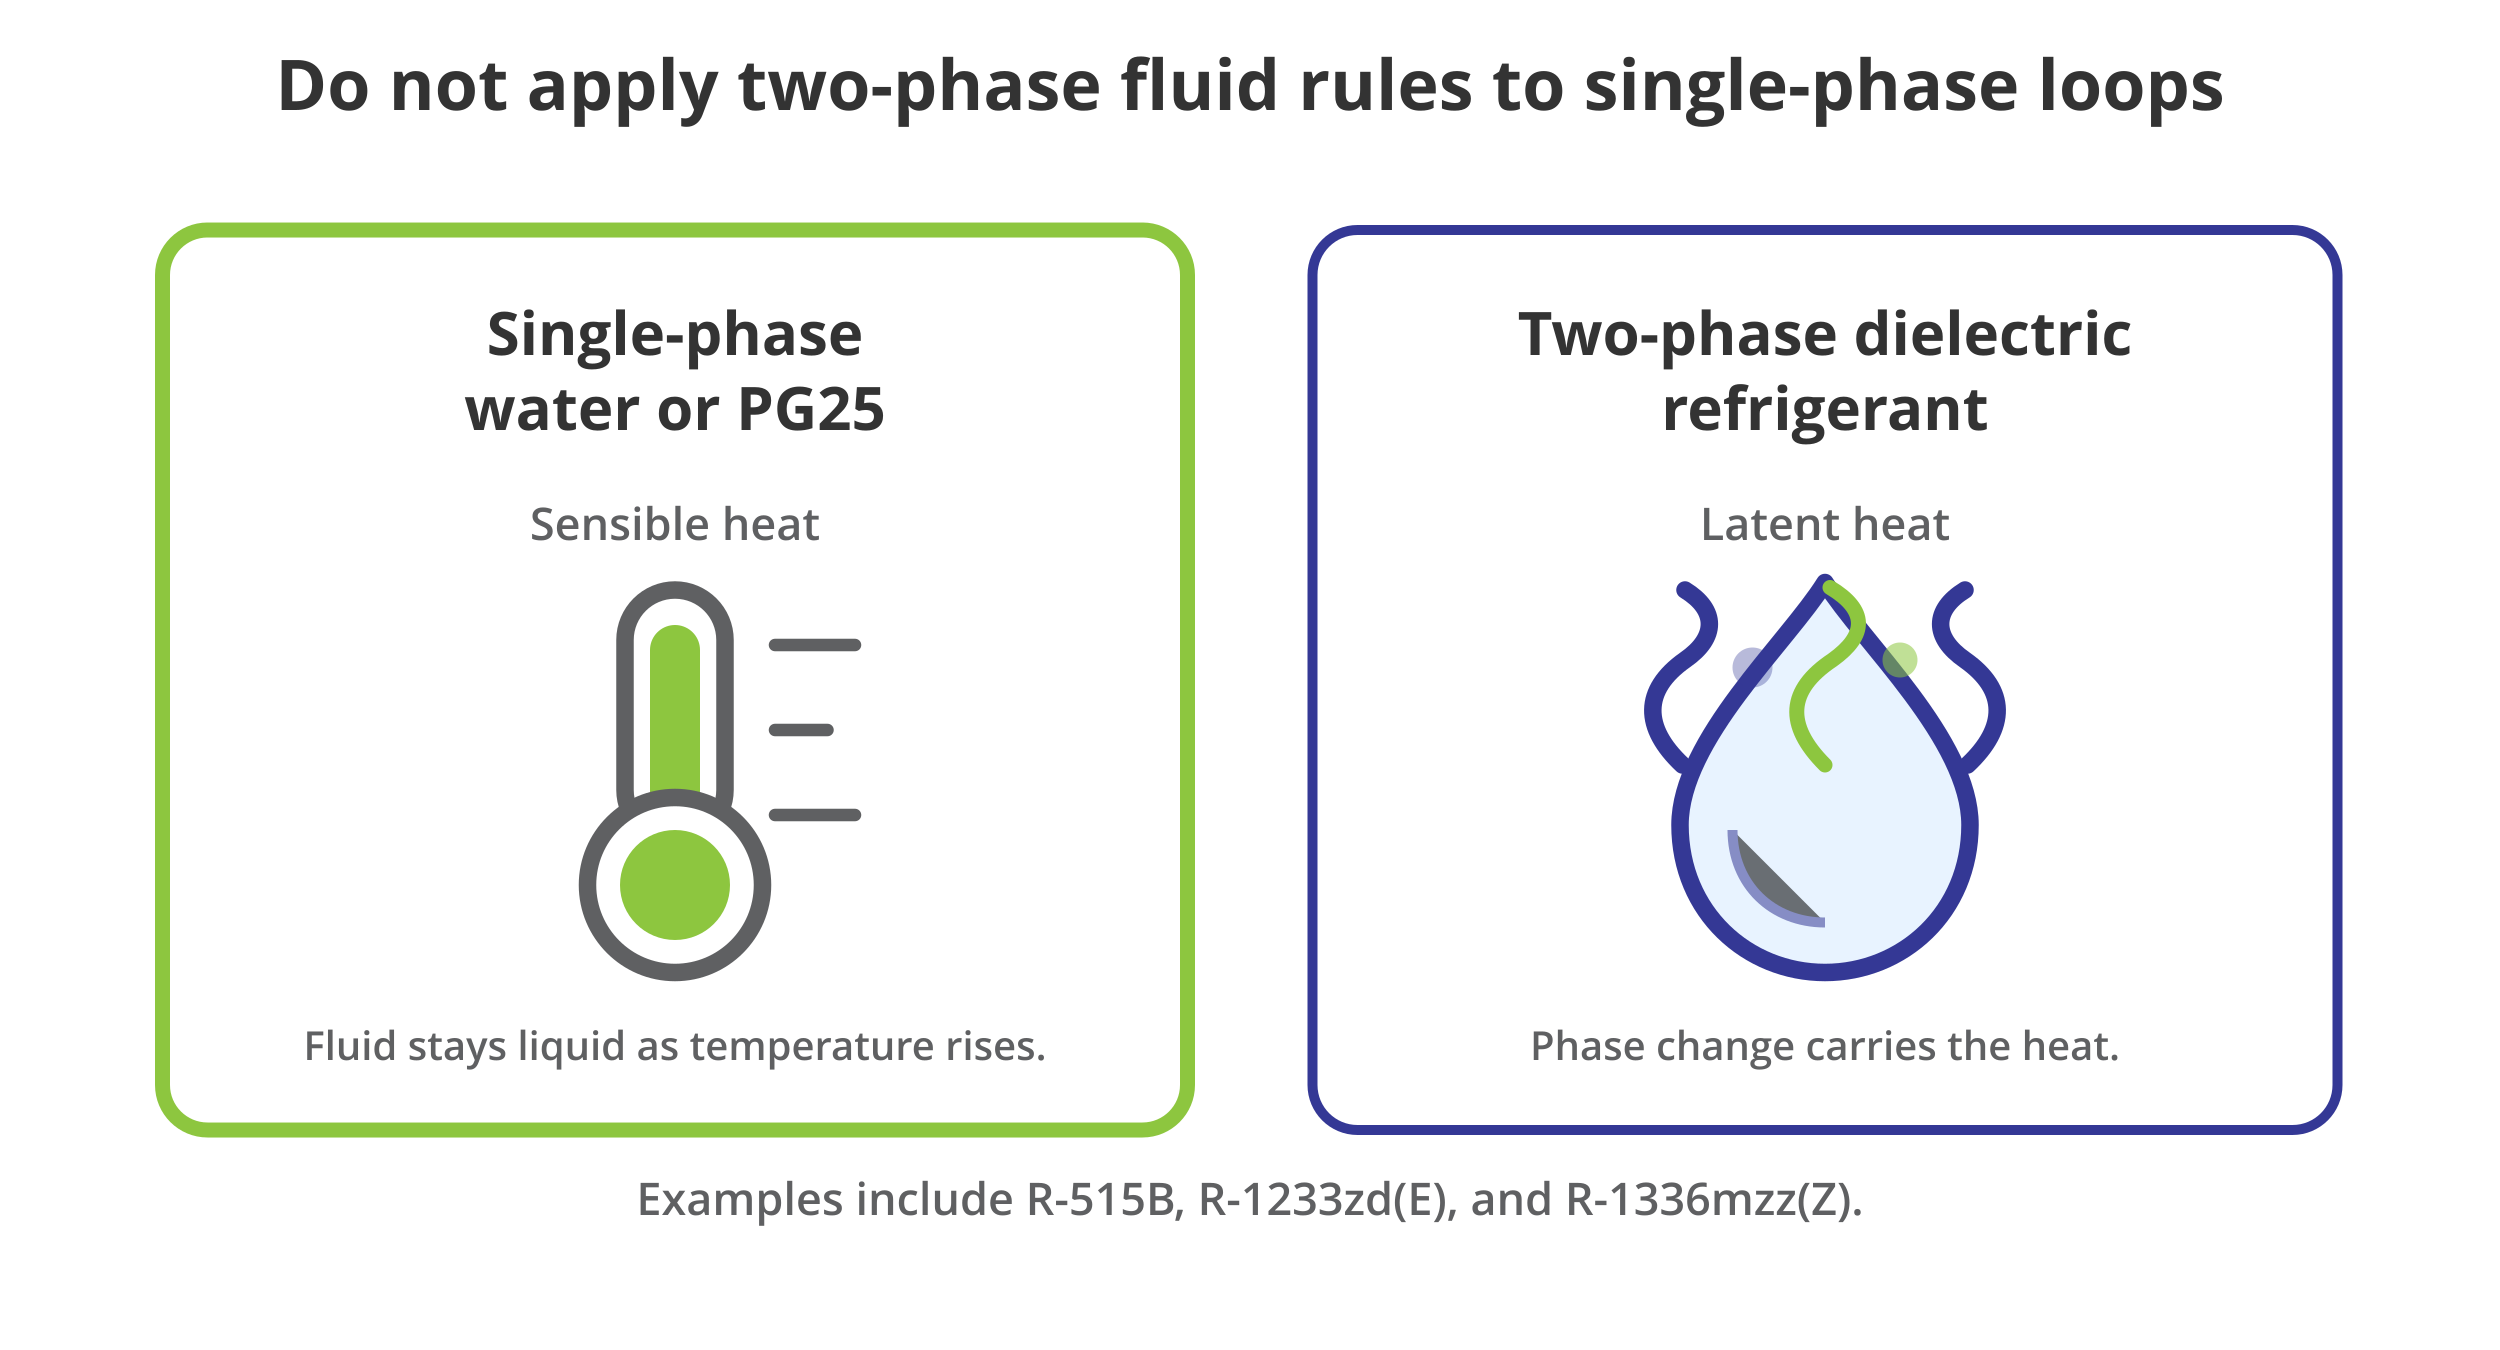
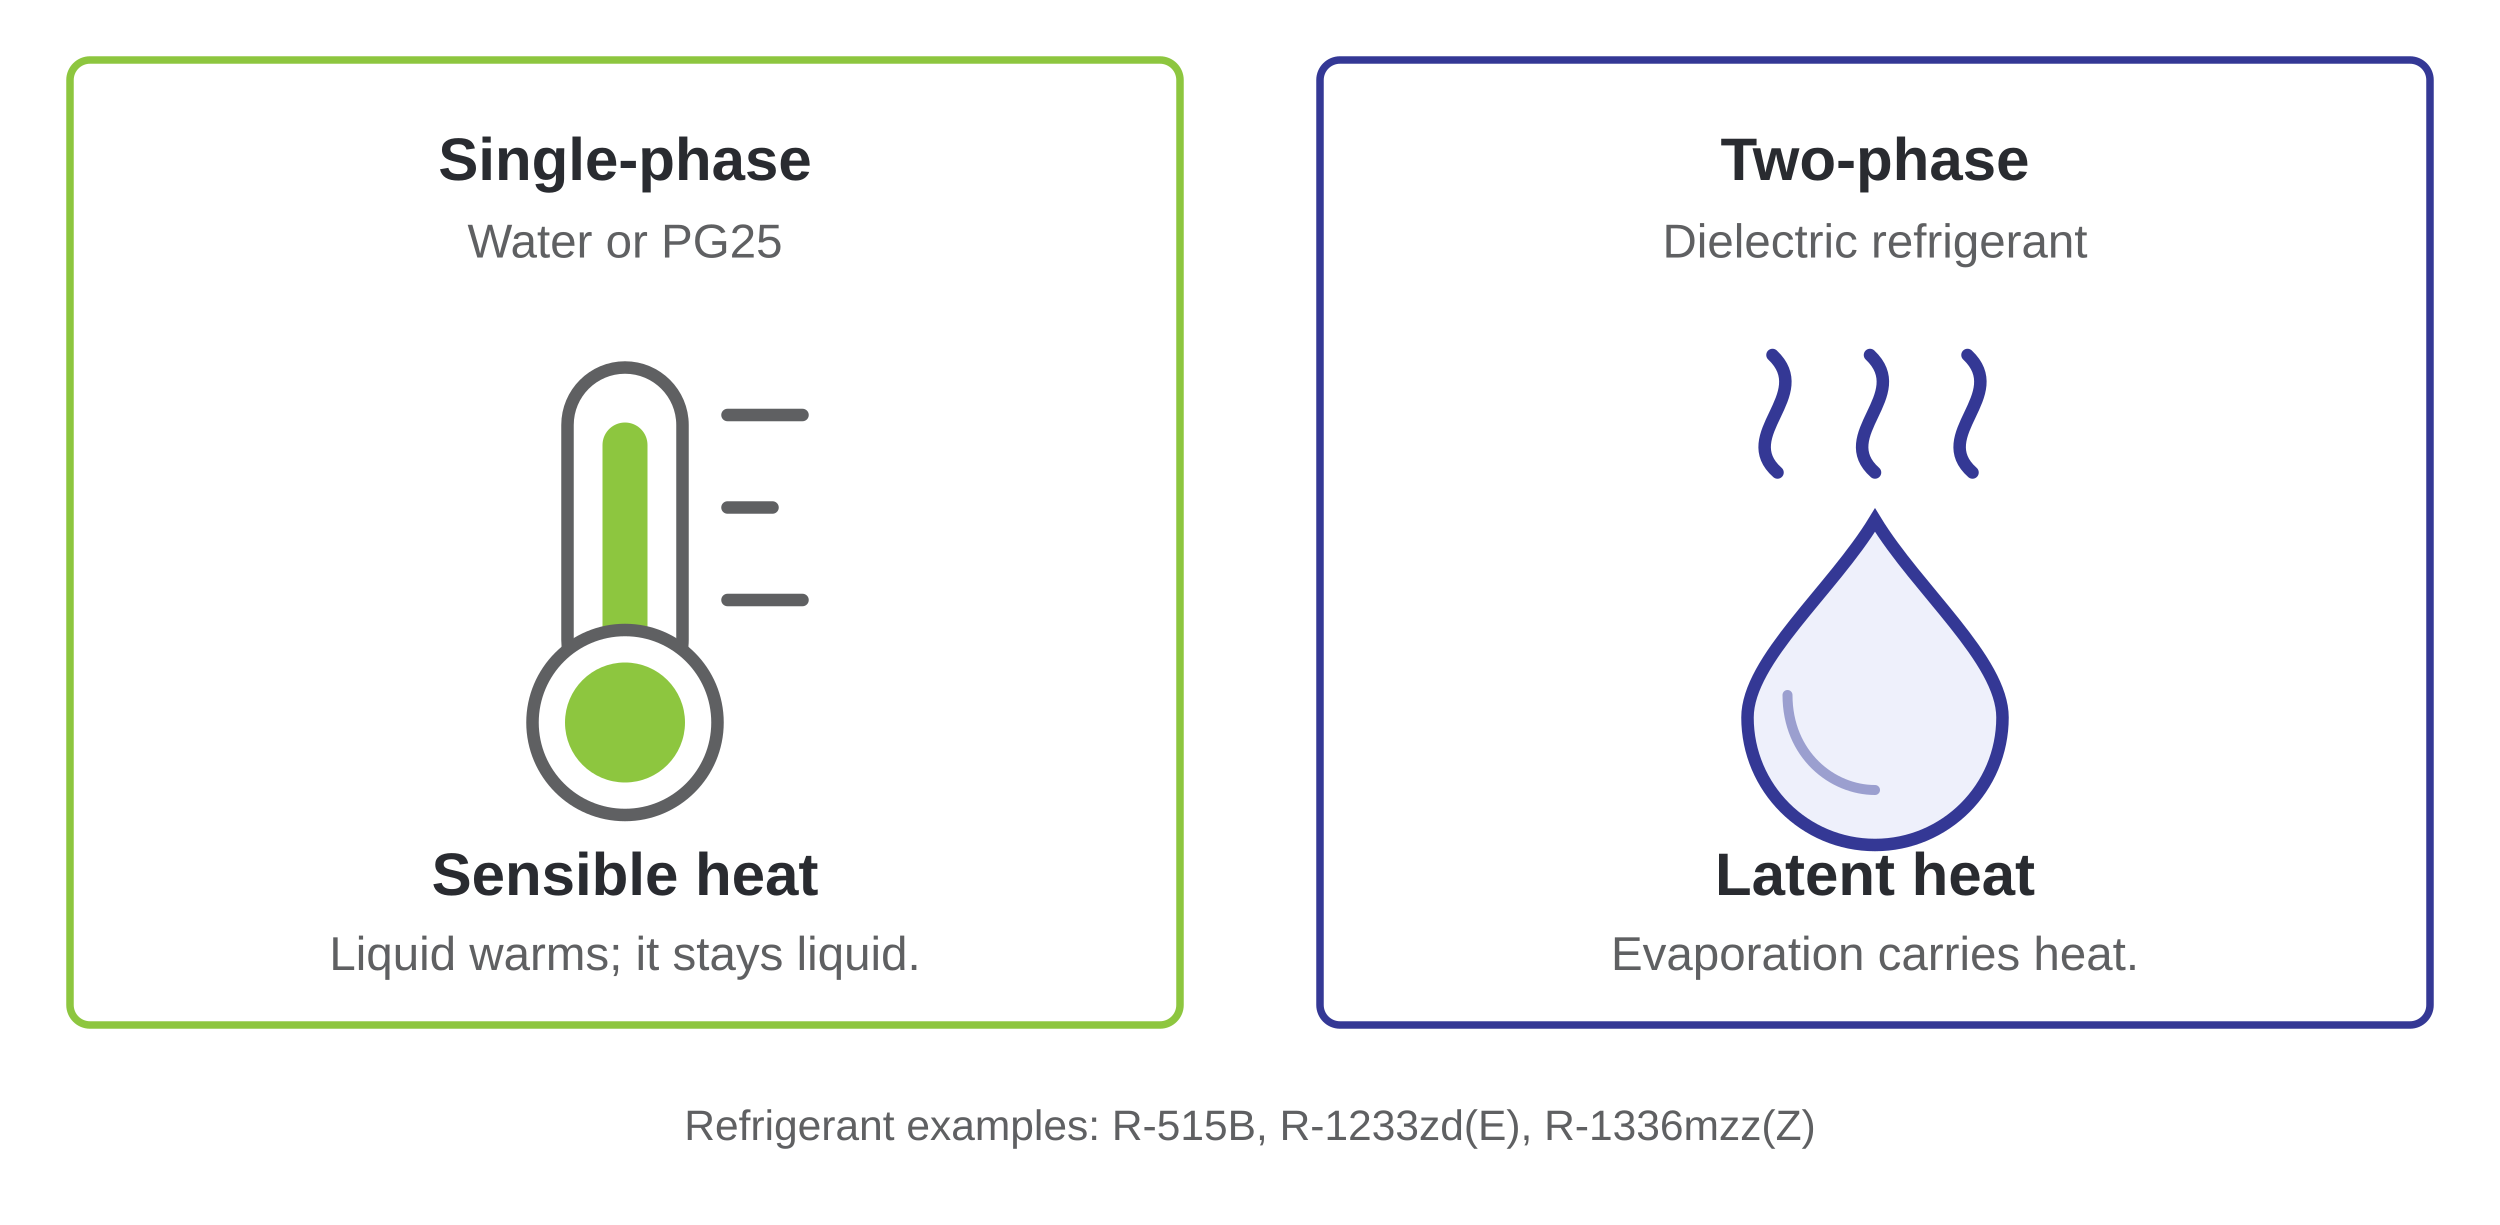
- <svg xmlns="http://www.w3.org/2000/svg" viewBox="0 0 1000 540" role="img" aria-label="Single-phase and two-phase fluid heat transfer are different">
-   <style>
-     .title{font:700 28px Open Sans,Arial,sans-serif;fill:#333}
-     .h{font:700 24px Open Sans,Arial,sans-serif;fill:#333}
-     .body{font:600 18px Open Sans,Arial,sans-serif;fill:#5f6062}
-     .small{font:600 16px Open Sans,Arial,sans-serif;fill:#5f6062}
-     .box{fill:#fff;stroke:#d1d5db;stroke-width:3}
-     .focus{stroke:#8dc63f;stroke-width:6}
-     .defer{stroke:#343895;stroke-width:4}
-     .green{fill:#8dc63f}
-     .blue{fill:#343895}
-     .iconStroke{fill:none;stroke:#5f6062;stroke-width:5;stroke-linecap:round;stroke-linejoin:round}
-     .steam{fill:none;stroke:#343895;stroke-width:7;stroke-linecap:round;stroke-linejoin:round}
-     .steamLight{fill:none;stroke:#8dc63f;stroke-width:6;stroke-linecap:round;stroke-linejoin:round}
-   </style>
-   <rect width="1000" height="540" fill="#fff" />
-   <text x="500" y="44" text-anchor="middle" class="title">Do not apply two-phase fluid rules to single-phase loops</text>
-   <rect x="65" y="92" width="410" height="360" rx="18" class="box focus" />
-   <text x="270" y="142" text-anchor="middle" class="h">Single-phase</text>
-   <text x="270" y="172" text-anchor="middle" class="h">water or PG25</text>
-   <text x="270" y="216" text-anchor="middle" class="body">Sensible heat</text>
-   <g aria-label="Thermometer showing temperature rise">
-     <rect x="250" y="236" width="40" height="100" rx="20" fill="#fff" stroke="#5f6062" stroke-width="7" />
-     <line x1="270" y1="318" x2="270" y2="260" stroke="#8dc63f" stroke-width="20" stroke-linecap="round" />
-     <circle cx="270" cy="354" r="35" fill="#fff" stroke="#5f6062" stroke-width="7" />
-     <circle cx="270" cy="354" r="22" class="green" />
-     <line x1="310" y1="258" x2="342" y2="258" class="iconStroke" />
-     <line x1="310" y1="292" x2="331" y2="292" class="iconStroke" />
-     <line x1="310" y1="326" x2="342" y2="326" class="iconStroke" />
-   </g>
-   <text x="270" y="424" text-anchor="middle" class="small">Fluid stays liquid as temperature rises.</text>
-   <rect x="525" y="92" width="410" height="360" rx="18" class="box defer" />
-   <text x="730" y="142" text-anchor="middle" class="h">Two-phase dielectric</text>
-   <text x="730" y="172" text-anchor="middle" class="h">refrigerant</text>
-   <text x="730" y="216" text-anchor="middle" class="body">Latent heat</text>
-   <g aria-label="Liquid drop turning into vapor">
-     <path d="M672 330 C672 296 715 257 730 233 C745 257 788 296 788 330 C788 365 761 389 730 389 C699 389 672 365 672 330 Z" fill="#e8f3ff" stroke="#343895" stroke-width="7" stroke-linejoin="round" />
-     <path d="M693 332 C693 354 709 369 730 369" class="defer" opacity="0.55" />
-     <path d="M673 306 C657 291 657 276 674 264 C687 255 687 244 674 236" class="steam" />
-     <path d="M730 306 C714 290 715 276 733 264 C747 254 747 244 732 235" class="steamLight" />
-     <path d="M787 306 C803 291 803 276 786 264 C773 255 773 244 786 236" class="steam" />
-     <circle cx="701" cy="267" r="8" class="blue" opacity="0.35" />
-     <circle cx="760" cy="264" r="7" class="green" opacity="0.55" />
-   </g>
-   <text x="730" y="424" text-anchor="middle" class="small">Phase change carries the heat.</text>
-   <text x="500" y="486" text-anchor="middle" class="body">Examples include R-515B, R-1233zd(E), and R-1336mzz(Z).</text>
+ <svg xmlns="http://www.w3.org/2000/svg" viewBox="0 0 1000 490" role="img" aria-labelledby="title desc">
+   <style>text{font-family:Arial,Helvetica,sans-serif;letter-spacing:0}.h{font-size:24px;font-weight:700;fill:#292b30}.b{font-size:19px;fill:#5f6062}.s{font-size:17px;fill:#5f6062}.box{fill:#fff;stroke:#c4c9d0;stroke-width:2}.flow{fill:none;stroke:#74a82d;stroke-width:4;stroke-linejoin:round}.arrowhead{fill:#74a82d}</style>
+   <rect width="1000" height="490" fill="#fff" />
+   <rect x="28" y="24" width="444" height="386" rx="8" fill="#fff" stroke="#8dc63f" stroke-width="3" />
+   <rect x="528" y="24" width="444" height="386" rx="8" fill="#fff" stroke="#343895" stroke-width="3" />
+   <text x="250" y="72" text-anchor="middle" class="h">Single-phase</text>
+   <text x="250" y="103" text-anchor="middle" class="b">Water or PG25</text>
+   <rect x="227" y="147" width="46" height="132" rx="23" fill="#fff" stroke="#5f6062" stroke-width="5" />
+   <path d="M250 178 V280" stroke="#8dc63f" stroke-width="18" stroke-linecap="round" />
+   <circle cx="250" cy="289" r="37" fill="#fff" stroke="#5f6062" stroke-width="5" />
+   <circle cx="250" cy="289" r="24" fill="#8dc63f" />
+   <path d="M291 166 H321 M291 203 H309 M291 240 H321" stroke="#5f6062" stroke-width="5" stroke-linecap="round" />
+   <text x="250" y="358" text-anchor="middle" class="h">Sensible heat</text>
+   <text x="250" y="388" text-anchor="middle" class="b">Liquid warms; it stays liquid.</text>
+   <text x="750" y="72" text-anchor="middle" class="h">Two-phase</text>
+   <text x="750" y="103" text-anchor="middle" class="b">Dielectric refrigerant</text>
+   <path d="M750 208 C733 236 699 264 699 287 A51 51 0 0 0 801 287 C801 264 767 236 750 208Z" fill="#eef0fb" stroke="#343895" stroke-width="5" />
+   <path d="M715 278 C715 302 733 316 750 316" fill="none" stroke="#9b9fcf" stroke-width="4" stroke-linecap="round" />
+   <path d="M711 189 C694 174 726 158 709 142 M750 189 C733 174 765 158 748 142 M789 189 C772 174 804 158 787 142" fill="none" stroke="#343895" stroke-width="5" stroke-linecap="round" />
+   <text x="750" y="358" text-anchor="middle" class="h">Latent heat</text>
+   <text x="750" y="388" text-anchor="middle" class="b">Evaporation carries heat.</text>
+   <text x="500" y="456" text-anchor="middle" class="s">Refrigerant examples: R-515B, R-1233zd(E), R-1336mzz(Z)</text>
</svg>
